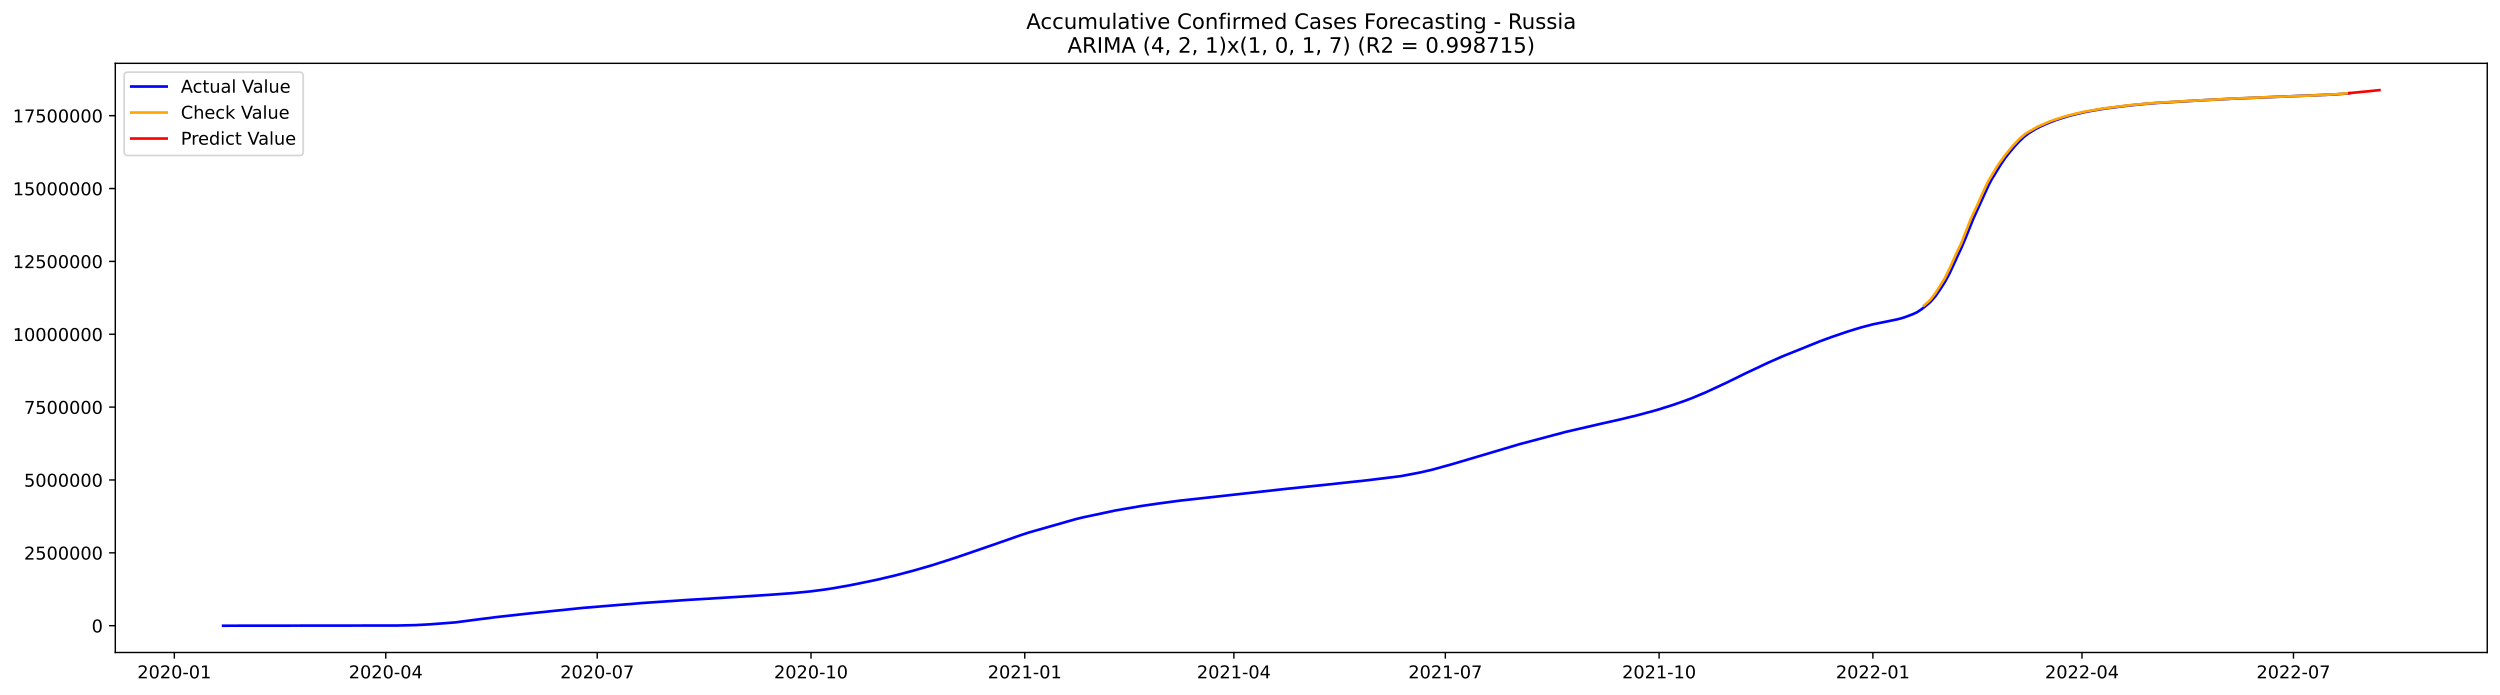
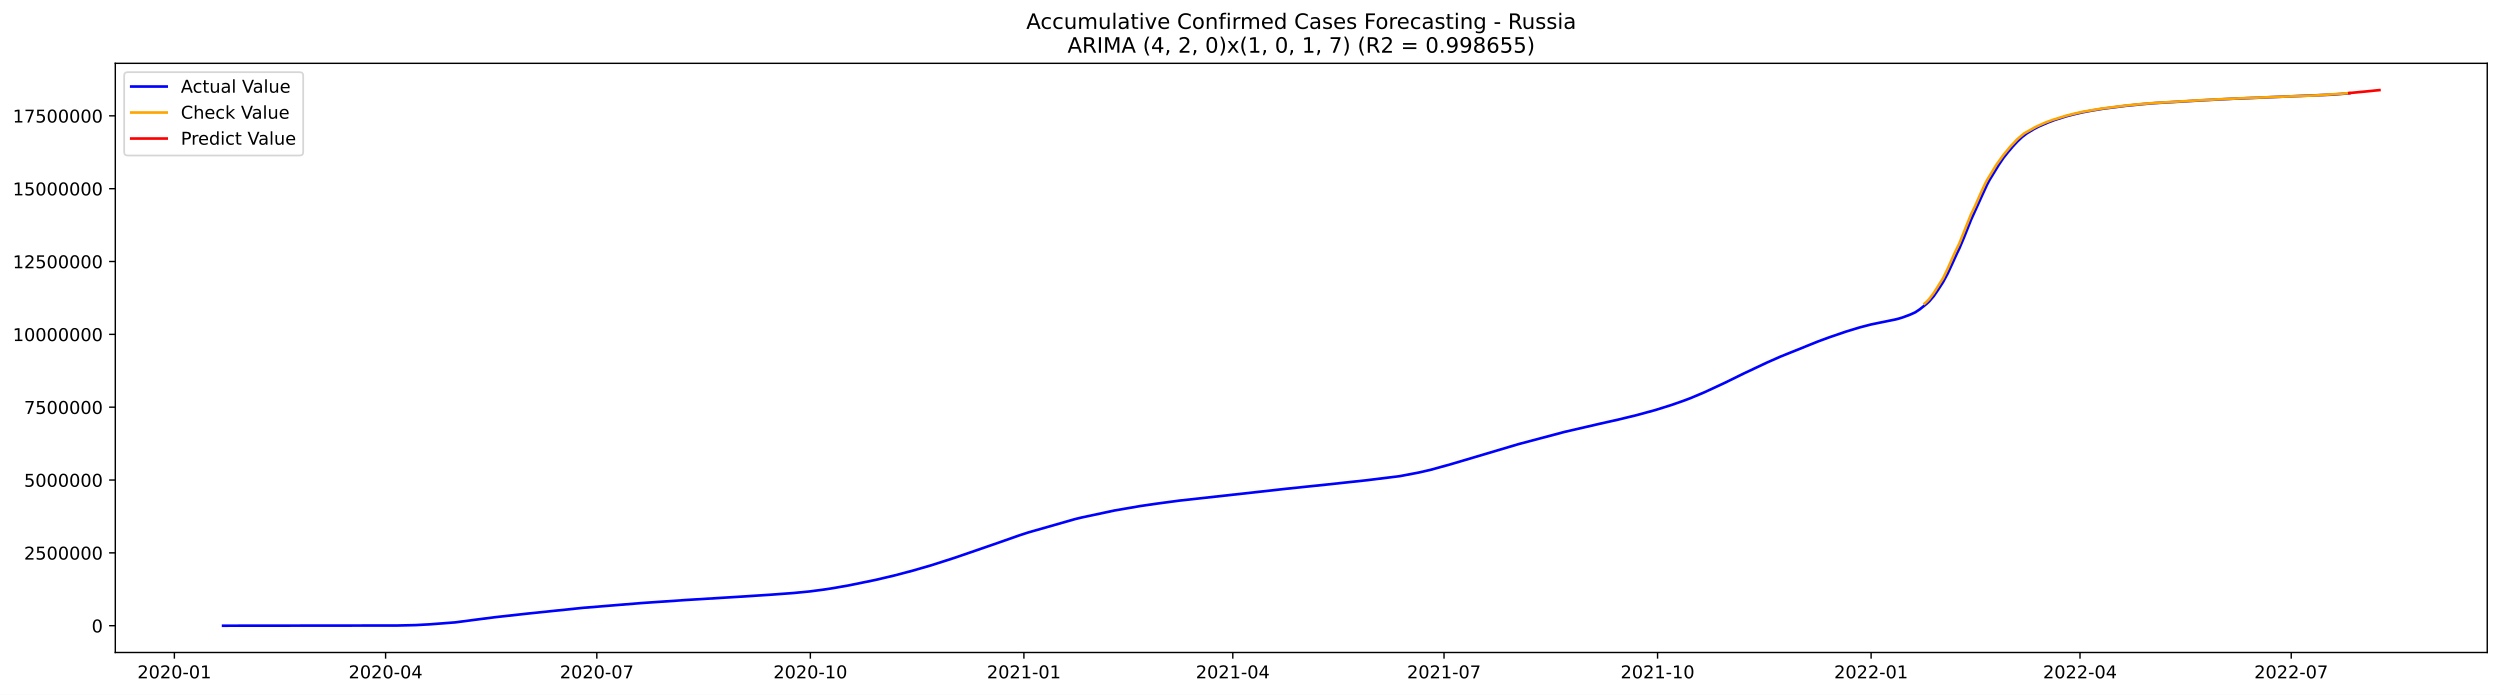
<svg xmlns="http://www.w3.org/2000/svg" xmlns:xlink="http://www.w3.org/1999/xlink" width="1411.5pt" height="392.274pt" viewBox="0 0 1411.5 392.274" version="1.1">
  <defs>
    <style type="text/css">*{stroke-linejoin: round; stroke-linecap: butt}</style>
  </defs>
  <g id="figure_1">
    <g id="patch_1">
      <path d="M 0 392.274  L 1411.5 392.274  L 1411.5 0  L 0 0  z " style="fill: #ffffff" />
    </g>
    <g id="axes_1">
      <g id="patch_2">
        <path d="M 65.1 368.396  L 1404.3 368.396  L 1404.3 35.755  L 65.1 35.755  z " style="fill: #ffffff" />
      </g>
      <g id="matplotlib.axis_1">
        <g id="xtick_1">
          <g id="line2d_1">
            <defs>
-               <path id="m44f4ed081d" d="M 0 0  L 0 3.5  " style="stroke: #000000; stroke-width: 0.8" />
+               <path id="meac385e7b5" d="M 0 0  L 0 3.5  " style="stroke: #000000; stroke-width: 0.8" />
            </defs>
            <g>
-               <use xlink:href="#m44f4ed081d" x="98.423" y="368.396" style="stroke: #000000; stroke-width: 0.8" />
+               <use xlink:href="#meac385e7b5" x="98.452" y="368.396" style="stroke: #000000; stroke-width: 0.8" />
            </g>
          </g>
          <g id="text_1">
-             <g transform="translate(77.53116 382.9939)scale(0.1 -0.1)">
+             <g transform="translate(77.56082 382.9939)scale(0.1 -0.1)">
              <defs>
                <path id="DejaVuSans-32" d="M 1228 531  L 3431 531  L 3431 0  L 469 0  L 469 531  Q 828 903 1448 1529  Q 2069 2156 2228 2338  Q 2531 2678 2651 2914  Q 2772 3150 2772 3378  Q 2772 3750 2511 3984  Q 2250 4219 1831 4219  Q 1534 4219 1204 4116  Q 875 4013 500 3803  L 500 4441  Q 881 4594 1212 4672  Q 1544 4750 1819 4750  Q 2544 4750 2975 4387  Q 3406 4025 3406 3419  Q 3406 3131 3298 2873  Q 3191 2616 2906 2266  Q 2828 2175 2409 1742  Q 1991 1309 1228 531  z " transform="scale(0.015625)" />
                <path id="DejaVuSans-30" d="M 2034 4250  Q 1547 4250 1301 3770  Q 1056 3291 1056 2328  Q 1056 1369 1301 889  Q 1547 409 2034 409  Q 2525 409 2770 889  Q 3016 1369 3016 2328  Q 3016 3291 2770 3770  Q 2525 4250 2034 4250  z M 2034 4750  Q 2819 4750 3233 4129  Q 3647 3509 3647 2328  Q 3647 1150 3233 529  Q 2819 -91 2034 -91  Q 1250 -91 836 529  Q 422 1150 422 2328  Q 422 3509 836 4129  Q 1250 4750 2034 4750  z " transform="scale(0.015625)" />
                <path id="DejaVuSans-2d" d="M 313 2009  L 1997 2009  L 1997 1497  L 313 1497  L 313 2009  z " transform="scale(0.015625)" />
                <path id="DejaVuSans-31" d="M 794 531  L 1825 531  L 1825 4091  L 703 3866  L 703 4441  L 1819 4666  L 2450 4666  L 2450 531  L 3481 531  L 3481 0  L 794 0  L 794 531  z " transform="scale(0.015625)" />
              </defs>
              <use xlink:href="#DejaVuSans-32" />
              <use xlink:href="#DejaVuSans-30" x="63.623" />
              <use xlink:href="#DejaVuSans-32" x="127.246" />
              <use xlink:href="#DejaVuSans-30" x="190.869" />
              <use xlink:href="#DejaVuSans-2d" x="254.492" />
              <use xlink:href="#DejaVuSans-30" x="290.576" />
              <use xlink:href="#DejaVuSans-31" x="354.199" />
            </g>
          </g>
        </g>
        <g id="xtick_2">
          <g id="line2d_2">
            <g>
-               <use xlink:href="#m44f4ed081d" x="217.807" y="368.396" style="stroke: #000000; stroke-width: 0.8" />
+               <use xlink:href="#meac385e7b5" x="217.708" y="368.396" style="stroke: #000000; stroke-width: 0.8" />
            </g>
          </g>
          <g id="text_2">
-             <g transform="translate(196.9152 382.9939)scale(0.1 -0.1)">
+             <g transform="translate(196.8163 382.9939)scale(0.1 -0.1)">
              <defs>
                <path id="DejaVuSans-34" d="M 2419 4116  L 825 1625  L 2419 1625  L 2419 4116  z M 2253 4666  L 3047 4666  L 3047 1625  L 3713 1625  L 3713 1100  L 3047 1100  L 3047 0  L 2419 0  L 2419 1100  L 313 1100  L 313 1709  L 2253 4666  z " transform="scale(0.015625)" />
              </defs>
              <use xlink:href="#DejaVuSans-32" />
              <use xlink:href="#DejaVuSans-30" x="63.623" />
              <use xlink:href="#DejaVuSans-32" x="127.246" />
              <use xlink:href="#DejaVuSans-30" x="190.869" />
              <use xlink:href="#DejaVuSans-2d" x="254.492" />
              <use xlink:href="#DejaVuSans-30" x="290.576" />
              <use xlink:href="#DejaVuSans-34" x="354.199" />
            </g>
          </g>
        </g>
        <g id="xtick_3">
          <g id="line2d_3">
            <g>
-               <use xlink:href="#m44f4ed081d" x="337.191" y="368.396" style="stroke: #000000; stroke-width: 0.8" />
+               <use xlink:href="#meac385e7b5" x="336.963" y="368.396" style="stroke: #000000; stroke-width: 0.8" />
            </g>
          </g>
          <g id="text_3">
-             <g transform="translate(316.2992 382.9939)scale(0.1 -0.1)">
+             <g transform="translate(316.0718 382.9939)scale(0.1 -0.1)">
              <defs>
                <path id="DejaVuSans-37" d="M 525 4666  L 3525 4666  L 3525 4397  L 1831 0  L 1172 0  L 2766 4134  L 525 4134  L 525 4666  z " transform="scale(0.015625)" />
              </defs>
              <use xlink:href="#DejaVuSans-32" />
              <use xlink:href="#DejaVuSans-30" x="63.623" />
              <use xlink:href="#DejaVuSans-32" x="127.246" />
              <use xlink:href="#DejaVuSans-30" x="190.869" />
              <use xlink:href="#DejaVuSans-2d" x="254.492" />
              <use xlink:href="#DejaVuSans-30" x="290.576" />
              <use xlink:href="#DejaVuSans-37" x="354.199" />
            </g>
          </g>
        </g>
        <g id="xtick_4">
          <g id="line2d_4">
            <g>
-               <use xlink:href="#m44f4ed081d" x="457.887" y="368.396" style="stroke: #000000; stroke-width: 0.8" />
+               <use xlink:href="#meac385e7b5" x="457.529" y="368.396" style="stroke: #000000; stroke-width: 0.8" />
            </g>
          </g>
          <g id="text_4">
-             <g transform="translate(436.9951 382.9939)scale(0.1 -0.1)">
+             <g transform="translate(436.6378 382.9939)scale(0.1 -0.1)">
              <use xlink:href="#DejaVuSans-32" />
              <use xlink:href="#DejaVuSans-30" x="63.623" />
              <use xlink:href="#DejaVuSans-32" x="127.246" />
              <use xlink:href="#DejaVuSans-30" x="190.869" />
              <use xlink:href="#DejaVuSans-2d" x="254.492" />
              <use xlink:href="#DejaVuSans-31" x="290.576" />
              <use xlink:href="#DejaVuSans-30" x="354.199" />
            </g>
          </g>
        </g>
        <g id="xtick_5">
          <g id="line2d_5">
            <g>
-               <use xlink:href="#m44f4ed081d" x="578.582" y="368.396" style="stroke: #000000; stroke-width: 0.8" />
+               <use xlink:href="#meac385e7b5" x="578.095" y="368.396" style="stroke: #000000; stroke-width: 0.8" />
            </g>
          </g>
          <g id="text_5">
-             <g transform="translate(557.691 382.9939)scale(0.1 -0.1)">
+             <g transform="translate(557.2038 382.9939)scale(0.1 -0.1)">
              <use xlink:href="#DejaVuSans-32" />
              <use xlink:href="#DejaVuSans-30" x="63.623" />
              <use xlink:href="#DejaVuSans-32" x="127.246" />
              <use xlink:href="#DejaVuSans-31" x="190.869" />
              <use xlink:href="#DejaVuSans-2d" x="254.492" />
              <use xlink:href="#DejaVuSans-30" x="290.576" />
              <use xlink:href="#DejaVuSans-31" x="354.199" />
            </g>
          </g>
        </g>
        <g id="xtick_6">
          <g id="line2d_6">
            <g>
-               <use xlink:href="#m44f4ed081d" x="696.655" y="368.396" style="stroke: #000000; stroke-width: 0.8" />
+               <use xlink:href="#meac385e7b5" x="696.04" y="368.396" style="stroke: #000000; stroke-width: 0.8" />
            </g>
          </g>
          <g id="text_6">
-             <g transform="translate(675.7631 382.9939)scale(0.1 -0.1)">
+             <g transform="translate(675.1488 382.9939)scale(0.1 -0.1)">
              <use xlink:href="#DejaVuSans-32" />
              <use xlink:href="#DejaVuSans-30" x="63.623" />
              <use xlink:href="#DejaVuSans-32" x="127.246" />
              <use xlink:href="#DejaVuSans-31" x="190.869" />
              <use xlink:href="#DejaVuSans-2d" x="254.492" />
              <use xlink:href="#DejaVuSans-30" x="290.576" />
              <use xlink:href="#DejaVuSans-34" x="354.199" />
            </g>
          </g>
        </g>
        <g id="xtick_7">
          <g id="line2d_7">
            <g>
-               <use xlink:href="#m44f4ed081d" x="816.039" y="368.396" style="stroke: #000000; stroke-width: 0.8" />
+               <use xlink:href="#meac385e7b5" x="815.296" y="368.396" style="stroke: #000000; stroke-width: 0.8" />
            </g>
          </g>
          <g id="text_7">
-             <g transform="translate(795.1472 382.9939)scale(0.1 -0.1)">
+             <g transform="translate(794.4043 382.9939)scale(0.1 -0.1)">
              <use xlink:href="#DejaVuSans-32" />
              <use xlink:href="#DejaVuSans-30" x="63.623" />
              <use xlink:href="#DejaVuSans-32" x="127.246" />
              <use xlink:href="#DejaVuSans-31" x="190.869" />
              <use xlink:href="#DejaVuSans-2d" x="254.492" />
              <use xlink:href="#DejaVuSans-30" x="290.576" />
              <use xlink:href="#DejaVuSans-37" x="354.199" />
            </g>
          </g>
        </g>
        <g id="xtick_8">
          <g id="line2d_8">
            <g>
-               <use xlink:href="#m44f4ed081d" x="936.734" y="368.396" style="stroke: #000000; stroke-width: 0.8" />
+               <use xlink:href="#meac385e7b5" x="935.862" y="368.396" style="stroke: #000000; stroke-width: 0.8" />
            </g>
          </g>
          <g id="text_8">
-             <g transform="translate(915.8431 382.9939)scale(0.1 -0.1)">
+             <g transform="translate(914.9704 382.9939)scale(0.1 -0.1)">
              <use xlink:href="#DejaVuSans-32" />
              <use xlink:href="#DejaVuSans-30" x="63.623" />
              <use xlink:href="#DejaVuSans-32" x="127.246" />
              <use xlink:href="#DejaVuSans-31" x="190.869" />
              <use xlink:href="#DejaVuSans-2d" x="254.492" />
              <use xlink:href="#DejaVuSans-31" x="290.576" />
              <use xlink:href="#DejaVuSans-30" x="354.199" />
            </g>
          </g>
        </g>
        <g id="xtick_9">
          <g id="line2d_9">
            <g>
-               <use xlink:href="#m44f4ed081d" x="1057.43" y="368.396" style="stroke: #000000; stroke-width: 0.8" />
+               <use xlink:href="#meac385e7b5" x="1056.428" y="368.396" style="stroke: #000000; stroke-width: 0.8" />
            </g>
          </g>
          <g id="text_9">
-             <g transform="translate(1036.539 382.9939)scale(0.1 -0.1)">
+             <g transform="translate(1035.536 382.9939)scale(0.1 -0.1)">
              <use xlink:href="#DejaVuSans-32" />
              <use xlink:href="#DejaVuSans-30" x="63.623" />
              <use xlink:href="#DejaVuSans-32" x="127.246" />
              <use xlink:href="#DejaVuSans-32" x="190.869" />
              <use xlink:href="#DejaVuSans-2d" x="254.492" />
              <use xlink:href="#DejaVuSans-30" x="290.576" />
              <use xlink:href="#DejaVuSans-31" x="354.199" />
            </g>
          </g>
        </g>
        <g id="xtick_10">
          <g id="line2d_10">
            <g>
-               <use xlink:href="#m44f4ed081d" x="1175.503" y="368.396" style="stroke: #000000; stroke-width: 0.8" />
+               <use xlink:href="#meac385e7b5" x="1174.373" y="368.396" style="stroke: #000000; stroke-width: 0.8" />
            </g>
          </g>
          <g id="text_10">
-             <g transform="translate(1154.611 382.9939)scale(0.1 -0.1)">
+             <g transform="translate(1153.481 382.9939)scale(0.1 -0.1)">
              <use xlink:href="#DejaVuSans-32" />
              <use xlink:href="#DejaVuSans-30" x="63.623" />
              <use xlink:href="#DejaVuSans-32" x="127.246" />
              <use xlink:href="#DejaVuSans-32" x="190.869" />
              <use xlink:href="#DejaVuSans-2d" x="254.492" />
              <use xlink:href="#DejaVuSans-30" x="290.576" />
              <use xlink:href="#DejaVuSans-34" x="354.199" />
            </g>
          </g>
        </g>
        <g id="xtick_11">
          <g id="line2d_11">
            <g>
-               <use xlink:href="#m44f4ed081d" x="1294.887" y="368.396" style="stroke: #000000; stroke-width: 0.8" />
+               <use xlink:href="#meac385e7b5" x="1293.628" y="368.396" style="stroke: #000000; stroke-width: 0.8" />
            </g>
          </g>
          <g id="text_11">
-             <g transform="translate(1273.995 382.9939)scale(0.1 -0.1)">
+             <g transform="translate(1272.737 382.9939)scale(0.1 -0.1)">
              <use xlink:href="#DejaVuSans-32" />
              <use xlink:href="#DejaVuSans-30" x="63.623" />
              <use xlink:href="#DejaVuSans-32" x="127.246" />
              <use xlink:href="#DejaVuSans-32" x="190.869" />
              <use xlink:href="#DejaVuSans-2d" x="254.492" />
              <use xlink:href="#DejaVuSans-30" x="290.576" />
              <use xlink:href="#DejaVuSans-37" x="354.199" />
            </g>
          </g>
        </g>
      </g>
      <g id="matplotlib.axis_2">
        <g id="ytick_1">
          <g id="line2d_12">
            <defs>
-               <path id="m52ba7c0e60" d="M 0 0  L -3.5 0  " style="stroke: #000000; stroke-width: 0.8" />
+               <path id="mb514c46604" d="M 0 0  L -3.5 0  " style="stroke: #000000; stroke-width: 0.8" />
            </defs>
            <g>
-               <use xlink:href="#m52ba7c0e60" x="65.1" y="353.276" style="stroke: #000000; stroke-width: 0.8" />
+               <use xlink:href="#mb514c46604" x="65.1" y="353.276" style="stroke: #000000; stroke-width: 0.8" />
            </g>
          </g>
          <g id="text_12">
            <g transform="translate(51.7375 357.0747)scale(0.1 -0.1)">
              <use xlink:href="#DejaVuSans-30" />
            </g>
          </g>
        </g>
        <g id="ytick_2">
          <g id="line2d_13">
            <g>
-               <use xlink:href="#m52ba7c0e60" x="65.1" y="312.137" style="stroke: #000000; stroke-width: 0.8" />
+               <use xlink:href="#mb514c46604" x="65.1" y="312.151" style="stroke: #000000; stroke-width: 0.8" />
            </g>
          </g>
          <g id="text_13">
-             <g transform="translate(13.5625 315.9367)scale(0.1 -0.1)">
+             <g transform="translate(13.5625 315.9498)scale(0.1 -0.1)">
              <defs>
                <path id="DejaVuSans-35" d="M 691 4666  L 3169 4666  L 3169 4134  L 1269 4134  L 1269 2991  Q 1406 3038 1543 3061  Q 1681 3084 1819 3084  Q 2600 3084 3056 2656  Q 3513 2228 3513 1497  Q 3513 744 3044 326  Q 2575 -91 1722 -91  Q 1428 -91 1123 -41  Q 819 9 494 109  L 494 744  Q 775 591 1075 516  Q 1375 441 1709 441  Q 2250 441 2565 725  Q 2881 1009 2881 1497  Q 2881 1984 2565 2268  Q 2250 2553 1709 2553  Q 1456 2553 1204 2497  Q 953 2441 691 2322  L 691 4666  z " transform="scale(0.015625)" />
              </defs>
              <use xlink:href="#DejaVuSans-32" />
              <use xlink:href="#DejaVuSans-35" x="63.623" />
              <use xlink:href="#DejaVuSans-30" x="127.246" />
              <use xlink:href="#DejaVuSans-30" x="190.869" />
              <use xlink:href="#DejaVuSans-30" x="254.492" />
              <use xlink:href="#DejaVuSans-30" x="318.115" />
              <use xlink:href="#DejaVuSans-30" x="381.738" />
            </g>
          </g>
        </g>
        <g id="ytick_3">
          <g id="line2d_14">
            <g>
-               <use xlink:href="#m52ba7c0e60" x="65.1" y="270.999" style="stroke: #000000; stroke-width: 0.8" />
+               <use xlink:href="#mb514c46604" x="65.1" y="271.026" style="stroke: #000000; stroke-width: 0.8" />
            </g>
          </g>
          <g id="text_14">
-             <g transform="translate(13.5625 274.7987)scale(0.1 -0.1)">
+             <g transform="translate(13.5625 274.8248)scale(0.1 -0.1)">
              <use xlink:href="#DejaVuSans-35" />
              <use xlink:href="#DejaVuSans-30" x="63.623" />
              <use xlink:href="#DejaVuSans-30" x="127.246" />
              <use xlink:href="#DejaVuSans-30" x="190.869" />
              <use xlink:href="#DejaVuSans-30" x="254.492" />
              <use xlink:href="#DejaVuSans-30" x="318.115" />
              <use xlink:href="#DejaVuSans-30" x="381.738" />
            </g>
          </g>
        </g>
        <g id="ytick_4">
          <g id="line2d_15">
            <g>
-               <use xlink:href="#m52ba7c0e60" x="65.1" y="229.861" style="stroke: #000000; stroke-width: 0.8" />
+               <use xlink:href="#mb514c46604" x="65.1" y="229.901" style="stroke: #000000; stroke-width: 0.8" />
            </g>
          </g>
          <g id="text_15">
-             <g transform="translate(13.5625 233.6607)scale(0.1 -0.1)">
+             <g transform="translate(13.5625 233.6999)scale(0.1 -0.1)">
              <use xlink:href="#DejaVuSans-37" />
              <use xlink:href="#DejaVuSans-35" x="63.623" />
              <use xlink:href="#DejaVuSans-30" x="127.246" />
              <use xlink:href="#DejaVuSans-30" x="190.869" />
              <use xlink:href="#DejaVuSans-30" x="254.492" />
              <use xlink:href="#DejaVuSans-30" x="318.115" />
              <use xlink:href="#DejaVuSans-30" x="381.738" />
            </g>
          </g>
        </g>
        <g id="ytick_5">
          <g id="line2d_16">
            <g>
-               <use xlink:href="#m52ba7c0e60" x="65.1" y="188.723" style="stroke: #000000; stroke-width: 0.8" />
+               <use xlink:href="#mb514c46604" x="65.1" y="188.776" style="stroke: #000000; stroke-width: 0.8" />
            </g>
          </g>
          <g id="text_16">
-             <g transform="translate(7.2 192.5227)scale(0.1 -0.1)">
+             <g transform="translate(7.2 192.575)scale(0.1 -0.1)">
              <use xlink:href="#DejaVuSans-31" />
              <use xlink:href="#DejaVuSans-30" x="63.623" />
              <use xlink:href="#DejaVuSans-30" x="127.246" />
              <use xlink:href="#DejaVuSans-30" x="190.869" />
              <use xlink:href="#DejaVuSans-30" x="254.492" />
              <use xlink:href="#DejaVuSans-30" x="318.115" />
              <use xlink:href="#DejaVuSans-30" x="381.738" />
              <use xlink:href="#DejaVuSans-30" x="445.361" />
            </g>
          </g>
        </g>
        <g id="ytick_6">
          <g id="line2d_17">
            <g>
-               <use xlink:href="#m52ba7c0e60" x="65.1" y="147.585" style="stroke: #000000; stroke-width: 0.8" />
+               <use xlink:href="#mb514c46604" x="65.1" y="147.651" style="stroke: #000000; stroke-width: 0.8" />
            </g>
          </g>
          <g id="text_17">
-             <g transform="translate(7.2 151.3847)scale(0.1 -0.1)">
+             <g transform="translate(7.2 151.45)scale(0.1 -0.1)">
              <use xlink:href="#DejaVuSans-31" />
              <use xlink:href="#DejaVuSans-32" x="63.623" />
              <use xlink:href="#DejaVuSans-35" x="127.246" />
              <use xlink:href="#DejaVuSans-30" x="190.869" />
              <use xlink:href="#DejaVuSans-30" x="254.492" />
              <use xlink:href="#DejaVuSans-30" x="318.115" />
              <use xlink:href="#DejaVuSans-30" x="381.738" />
              <use xlink:href="#DejaVuSans-30" x="445.361" />
            </g>
          </g>
        </g>
        <g id="ytick_7">
          <g id="line2d_18">
            <g>
-               <use xlink:href="#m52ba7c0e60" x="65.1" y="106.447" style="stroke: #000000; stroke-width: 0.8" />
+               <use xlink:href="#mb514c46604" x="65.1" y="106.526" style="stroke: #000000; stroke-width: 0.8" />
            </g>
          </g>
          <g id="text_18">
-             <g transform="translate(7.2 110.2467)scale(0.1 -0.1)">
+             <g transform="translate(7.2 110.3251)scale(0.1 -0.1)">
              <use xlink:href="#DejaVuSans-31" />
              <use xlink:href="#DejaVuSans-35" x="63.623" />
              <use xlink:href="#DejaVuSans-30" x="127.246" />
              <use xlink:href="#DejaVuSans-30" x="190.869" />
              <use xlink:href="#DejaVuSans-30" x="254.492" />
              <use xlink:href="#DejaVuSans-30" x="318.115" />
              <use xlink:href="#DejaVuSans-30" x="381.738" />
              <use xlink:href="#DejaVuSans-30" x="445.361" />
            </g>
          </g>
        </g>
        <g id="ytick_8">
          <g id="line2d_19">
            <g>
-               <use xlink:href="#m52ba7c0e60" x="65.1" y="65.309" style="stroke: #000000; stroke-width: 0.8" />
+               <use xlink:href="#mb514c46604" x="65.1" y="65.401" style="stroke: #000000; stroke-width: 0.8" />
            </g>
          </g>
          <g id="text_19">
-             <g transform="translate(7.2 69.10867)scale(0.1 -0.1)">
+             <g transform="translate(7.2 69.20017)scale(0.1 -0.1)">
              <use xlink:href="#DejaVuSans-31" />
              <use xlink:href="#DejaVuSans-37" x="63.623" />
              <use xlink:href="#DejaVuSans-35" x="127.246" />
              <use xlink:href="#DejaVuSans-30" x="190.869" />
              <use xlink:href="#DejaVuSans-30" x="254.492" />
              <use xlink:href="#DejaVuSans-30" x="318.115" />
              <use xlink:href="#DejaVuSans-30" x="381.738" />
              <use xlink:href="#DejaVuSans-30" x="445.361" />
            </g>
          </g>
        </g>
      </g>
      <g id="line2d_20">
-         <path d="M 125.973 353.276  L 224.366 353.171  L 234.861 352.928  L 242.733 352.5  L 257.164 351.393  L 266.347 350.184  L 279.466 348.492  L 299.145 346.312  L 329.319 343.186  L 362.117 340.503  L 387.043 338.786  L 417.217 336.945  L 435.584 335.76  L 448.703 334.78  L 457.887 333.864  L 464.446 333.015  L 471.006 332.021  L 480.189 330.389  L 494.62 327.433  L 505.115 324.972  L 515.611 322.211  L 526.106 319.183  L 539.225 314.983  L 556.28 309.128  L 561.528 307.322  L 575.959 302.264  L 581.206 300.557  L 607.445 293.075  L 611.38 292.124  L 629.747 288.212  L 644.178 285.72  L 653.361 284.375  L 666.481 282.621  L 726.829 275.936  L 750.443 273.483  L 772.745 271.072  L 791.112 268.796  L 801.608 266.8  L 808.167 265.306  L 819.974 262.044  L 858.02 250.752  L 884.258 243.791  L 903.937 239.243  L 914.432 236.891  L 924.927 234.345  L 935.423 231.489  L 944.606 228.614  L 951.166 226.324  L 955.101 224.847  L 962.973 221.545  L 974.78 216.071  L 985.275 210.912  L 998.394 204.732  L 1006.266 201.257  L 1027.256 192.799  L 1033.816 190.383  L 1042.999 187.243  L 1050.871 184.835  L 1057.43 183.129  L 1062.678 182.048  L 1070.55 180.445  L 1073.173 179.807  L 1075.797 178.975  L 1079.733 177.487  L 1082.357 176.301  L 1084.981 174.559  L 1088.916 171.359  L 1090.228 170.14  L 1092.852 167.09  L 1095.476 163.262  L 1098.1 159.185  L 1100.724 154.32  L 1103.347 148.677  L 1105.971 142.932  L 1107.283 140.232  L 1109.907 134.027  L 1113.843 124.154  L 1120.402 109.698  L 1123.026 104.016  L 1124.338 101.55  L 1129.586 92.961  L 1132.209 89.073  L 1134.833 85.752  L 1137.457 82.656  L 1140.081 79.798  L 1142.705 77.317  L 1145.329 75.287  L 1149.264 72.867  L 1151.888 71.484  L 1157.136 69.179  L 1161.071 67.678  L 1167.631 65.609  L 1171.567 64.579  L 1176.814 63.343  L 1182.062 62.359  L 1188.622 61.27  L 1201.741 59.602  L 1210.924 58.689  L 1217.484 58.141  L 1245.034 56.515  L 1262.089 55.646  L 1318.501 53.31  L 1326.372 52.662  L 1326.372 52.662  " clip-path="url(#pebd3568bb6)" style="fill: none; stroke: #0000ff; stroke-width: 1.5; stroke-linecap: square" />
+         <path d="M 125.973 353.276  L 224.26 353.171  L 234.744 352.928  L 242.607 352.5  L 257.023 351.393  L 266.196 350.185  L 279.301 348.494  L 298.959 346.314  L 329.1 343.189  L 361.863 340.507  L 386.762 338.79  L 416.904 336.951  L 435.251 335.766  L 448.356 334.786  L 457.529 333.871  L 464.082 333.021  L 470.634 332.027  L 479.808 330.396  L 494.223 327.442  L 504.707 324.981  L 515.191 322.221  L 525.675 319.193  L 538.78 314.995  L 555.817 309.142  L 561.059 307.337  L 575.474 302.28  L 580.716 300.574  L 606.926 293.094  L 610.858 292.144  L 629.205 288.233  L 643.62 285.741  L 652.794 284.397  L 665.899 282.643  L 726.182 275.961  L 749.771 273.509  L 772.049 271.098  L 790.396 268.822  L 800.88 266.827  L 807.433 265.334  L 819.227 262.073  L 857.232 250.784  L 883.442 243.826  L 903.099 239.279  L 913.583 236.928  L 924.067 234.383  L 934.551 231.528  L 943.725 228.653  L 950.277 226.364  L 954.209 224.888  L 962.072 221.587  L 973.866 216.115  L 984.35 210.958  L 997.455 204.779  L 1005.318 201.305  L 1026.286 192.85  L 1032.839 190.435  L 1042.012 187.296  L 1049.875 184.889  L 1056.428 183.183  L 1061.67 182.102  L 1069.533 180.5  L 1072.154 179.862  L 1074.775 179.03  L 1078.706 177.543  L 1081.327 176.358  L 1083.948 174.616  L 1087.88 171.417  L 1089.19 170.199  L 1091.811 167.149  L 1094.432 163.322  L 1097.053 159.247  L 1099.674 154.384  L 1102.295 148.742  L 1104.916 142.999  L 1106.227 140.3  L 1108.848 134.097  L 1112.779 124.227  L 1119.332 109.776  L 1121.953 104.095  L 1123.263 101.63  L 1128.505 93.044  L 1131.126 89.157  L 1133.747 85.837  L 1136.368 82.742  L 1138.989 79.885  L 1141.61 77.405  L 1144.231 75.376  L 1148.163 72.956  L 1150.784 71.573  L 1156.026 69.27  L 1159.957 67.769  L 1166.51 65.7  L 1170.441 64.67  L 1175.683 63.435  L 1180.925 62.451  L 1187.478 61.363  L 1200.583 59.696  L 1209.756 58.783  L 1216.309 58.235  L 1243.829 56.61  L 1260.866 55.74  L 1317.217 53.405  L 1326.391 52.658  L 1326.391 52.658  " clip-path="url(#pf46969db8d)" style="fill: none; stroke: #0000ff; stroke-width: 1.5; stroke-linecap: square" />
      </g>
      <g id="line2d_21">
-         <path d="M 1086.292 172.434  L 1088.916 170.205  L 1090.228 168.817  L 1092.852 165.342  L 1098.1 157.003  L 1100.724 151.618  L 1104.659 142.801  L 1107.283 137.411  L 1112.531 124.06  L 1113.843 121.092  L 1116.466 115.633  L 1119.09 109.679  L 1121.714 103.987  L 1123.026 101.515  L 1126.962 94.952  L 1128.274 92.88  L 1132.209 87.432  L 1136.145 82.652  L 1140.081 78.47  L 1142.705 76.234  L 1144.017 75.184  L 1149.264 72.207  L 1150.576 71.478  L 1157.136 68.633  L 1159.76 67.686  L 1166.319 65.604  L 1171.567 64.26  L 1176.814 63.063  L 1187.31 61.268  L 1200.429 59.604  L 1208.3 58.817  L 1216.172 58.137  L 1227.979 57.423  L 1262.089 55.596  L 1277.832 54.946  L 1304.07 53.963  L 1317.189 53.304  L 1321.125 53.003  L 1326.372 52.562  L 1326.372 52.562  " clip-path="url(#pebd3568bb6)" style="fill: none; stroke: #ffa500; stroke-width: 1.5; stroke-linecap: square" />
+         <path d="M 1086.569 171.426  L 1087.88 170.255  L 1089.19 168.887  L 1091.811 165.411  L 1097.053 157.094  L 1099.674 151.688  L 1103.606 142.843  L 1106.227 137.464  L 1112.779 121.163  L 1115.4 115.725  L 1118.021 109.749  L 1120.642 104.064  L 1121.953 101.568  L 1127.195 92.956  L 1131.126 87.51  L 1135.058 82.726  L 1138.989 78.562  L 1141.61 76.333  L 1142.921 75.256  L 1149.473 71.582  L 1154.715 69.233  L 1158.647 67.77  L 1166.51 65.336  L 1170.441 64.35  L 1175.683 63.154  L 1186.167 61.359  L 1200.583 59.551  L 1209.756 58.656  L 1216.309 58.141  L 1228.103 57.444  L 1241.208 56.669  L 1254.313 55.989  L 1268.729 55.345  L 1308.044 53.85  L 1322.459 52.872  L 1326.391 52.541  L 1326.391 52.541  " clip-path="url(#pf46969db8d)" style="fill: none; stroke: #ffa500; stroke-width: 1.5; stroke-linecap: square" />
      </g>
      <g id="line2d_22">
-         <path d="M 1326.372 52.562  L 1327.684 52.444  L 1328.996 52.318  L 1330.308 52.192  L 1331.62 52.061  L 1332.932 51.925  L 1334.244 51.801  L 1335.556 51.684  L 1336.868 51.554  L 1338.18 51.419  L 1339.492 51.285  L 1340.803 51.148  L 1342.115 51.007  L 1343.427 50.876  " clip-path="url(#pebd3568bb6)" style="fill: none; stroke: #ff0000; stroke-width: 1.5; stroke-linecap: square" />
+         <path d="M 1326.391 52.541  L 1327.701 52.417  L 1329.012 52.292  L 1330.322 52.164  L 1331.633 52.03  L 1332.943 51.909  L 1334.254 51.793  L 1335.564 51.665  L 1336.875 51.534  L 1338.185 51.402  L 1339.496 51.268  L 1340.806 51.13  L 1342.117 51.001  L 1343.427 50.876  " clip-path="url(#pf46969db8d)" style="fill: none; stroke: #ff0000; stroke-width: 1.5; stroke-linecap: square" />
      </g>
      <g id="patch_3">
        <path d="M 65.1 368.396  L 65.1 35.755  " style="fill: none; stroke: #000000; stroke-width: 0.8; stroke-linejoin: miter; stroke-linecap: square" />
      </g>
      <g id="patch_4">
        <path d="M 1404.3 368.396  L 1404.3 35.755  " style="fill: none; stroke: #000000; stroke-width: 0.8; stroke-linejoin: miter; stroke-linecap: square" />
      </g>
      <g id="patch_5">
        <path d="M 65.1 368.396  L 1404.3 368.396  " style="fill: none; stroke: #000000; stroke-width: 0.8; stroke-linejoin: miter; stroke-linecap: square" />
      </g>
      <g id="patch_6">
        <path d="M 65.1 35.755  L 1404.3 35.755  " style="fill: none; stroke: #000000; stroke-width: 0.8; stroke-linejoin: miter; stroke-linecap: square" />
      </g>
      <g id="text_20">
        <g transform="translate(579.4322 16.31812)scale(0.12 -0.12)">
          <defs>
            <path id="DejaVuSans-41" d="M 2188 4044  L 1331 1722  L 3047 1722  L 2188 4044  z M 1831 4666  L 2547 4666  L 4325 0  L 3669 0  L 3244 1197  L 1141 1197  L 716 0  L 50 0  L 1831 4666  z " transform="scale(0.015625)" />
            <path id="DejaVuSans-63" d="M 3122 3366  L 3122 2828  Q 2878 2963 2633 3030  Q 2388 3097 2138 3097  Q 1578 3097 1268 2742  Q 959 2388 959 1747  Q 959 1106 1268 751  Q 1578 397 2138 397  Q 2388 397 2633 464  Q 2878 531 3122 666  L 3122 134  Q 2881 22 2623 -34  Q 2366 -91 2075 -91  Q 1284 -91 818 406  Q 353 903 353 1747  Q 353 2603 823 3093  Q 1294 3584 2113 3584  Q 2378 3584 2631 3529  Q 2884 3475 3122 3366  z " transform="scale(0.015625)" />
            <path id="DejaVuSans-75" d="M 544 1381  L 544 3500  L 1119 3500  L 1119 1403  Q 1119 906 1312 657  Q 1506 409 1894 409  Q 2359 409 2629 706  Q 2900 1003 2900 1516  L 2900 3500  L 3475 3500  L 3475 0  L 2900 0  L 2900 538  Q 2691 219 2414 64  Q 2138 -91 1772 -91  Q 1169 -91 856 284  Q 544 659 544 1381  z M 1991 3584  L 1991 3584  z " transform="scale(0.015625)" />
            <path id="DejaVuSans-6d" d="M 3328 2828  Q 3544 3216 3844 3400  Q 4144 3584 4550 3584  Q 5097 3584 5394 3201  Q 5691 2819 5691 2113  L 5691 0  L 5113 0  L 5113 2094  Q 5113 2597 4934 2840  Q 4756 3084 4391 3084  Q 3944 3084 3684 2787  Q 3425 2491 3425 1978  L 3425 0  L 2847 0  L 2847 2094  Q 2847 2600 2669 2842  Q 2491 3084 2119 3084  Q 1678 3084 1418 2786  Q 1159 2488 1159 1978  L 1159 0  L 581 0  L 581 3500  L 1159 3500  L 1159 2956  Q 1356 3278 1631 3431  Q 1906 3584 2284 3584  Q 2666 3584 2933 3390  Q 3200 3197 3328 2828  z " transform="scale(0.015625)" />
            <path id="DejaVuSans-6c" d="M 603 4863  L 1178 4863  L 1178 0  L 603 0  L 603 4863  z " transform="scale(0.015625)" />
            <path id="DejaVuSans-61" d="M 2194 1759  Q 1497 1759 1228 1600  Q 959 1441 959 1056  Q 959 750 1161 570  Q 1363 391 1709 391  Q 2188 391 2477 730  Q 2766 1069 2766 1631  L 2766 1759  L 2194 1759  z M 3341 1997  L 3341 0  L 2766 0  L 2766 531  Q 2569 213 2275 61  Q 1981 -91 1556 -91  Q 1019 -91 701 211  Q 384 513 384 1019  Q 384 1609 779 1909  Q 1175 2209 1959 2209  L 2766 2209  L 2766 2266  Q 2766 2663 2505 2880  Q 2244 3097 1772 3097  Q 1472 3097 1187 3025  Q 903 2953 641 2809  L 641 3341  Q 956 3463 1253 3523  Q 1550 3584 1831 3584  Q 2591 3584 2966 3190  Q 3341 2797 3341 1997  z " transform="scale(0.015625)" />
            <path id="DejaVuSans-74" d="M 1172 4494  L 1172 3500  L 2356 3500  L 2356 3053  L 1172 3053  L 1172 1153  Q 1172 725 1289 603  Q 1406 481 1766 481  L 2356 481  L 2356 0  L 1766 0  Q 1100 0 847 248  Q 594 497 594 1153  L 594 3053  L 172 3053  L 172 3500  L 594 3500  L 594 4494  L 1172 4494  z " transform="scale(0.015625)" />
            <path id="DejaVuSans-69" d="M 603 3500  L 1178 3500  L 1178 0  L 603 0  L 603 3500  z M 603 4863  L 1178 4863  L 1178 4134  L 603 4134  L 603 4863  z " transform="scale(0.015625)" />
            <path id="DejaVuSans-76" d="M 191 3500  L 800 3500  L 1894 563  L 2988 3500  L 3597 3500  L 2284 0  L 1503 0  L 191 3500  z " transform="scale(0.015625)" />
            <path id="DejaVuSans-65" d="M 3597 1894  L 3597 1613  L 953 1613  Q 991 1019 1311 708  Q 1631 397 2203 397  Q 2534 397 2845 478  Q 3156 559 3463 722  L 3463 178  Q 3153 47 2828 -22  Q 2503 -91 2169 -91  Q 1331 -91 842 396  Q 353 884 353 1716  Q 353 2575 817 3079  Q 1281 3584 2069 3584  Q 2775 3584 3186 3129  Q 3597 2675 3597 1894  z M 3022 2063  Q 3016 2534 2758 2815  Q 2500 3097 2075 3097  Q 1594 3097 1305 2825  Q 1016 2553 972 2059  L 3022 2063  z " transform="scale(0.015625)" />
            <path id="DejaVuSans-20" transform="scale(0.015625)" />
            <path id="DejaVuSans-43" d="M 4122 4306  L 4122 3641  Q 3803 3938 3442 4084  Q 3081 4231 2675 4231  Q 1875 4231 1450 3742  Q 1025 3253 1025 2328  Q 1025 1406 1450 917  Q 1875 428 2675 428  Q 3081 428 3442 575  Q 3803 722 4122 1019  L 4122 359  Q 3791 134 3420 21  Q 3050 -91 2638 -91  Q 1578 -91 968 557  Q 359 1206 359 2328  Q 359 3453 968 4101  Q 1578 4750 2638 4750  Q 3056 4750 3426 4639  Q 3797 4528 4122 4306  z " transform="scale(0.015625)" />
            <path id="DejaVuSans-6f" d="M 1959 3097  Q 1497 3097 1228 2736  Q 959 2375 959 1747  Q 959 1119 1226 758  Q 1494 397 1959 397  Q 2419 397 2687 759  Q 2956 1122 2956 1747  Q 2956 2369 2687 2733  Q 2419 3097 1959 3097  z M 1959 3584  Q 2709 3584 3137 3096  Q 3566 2609 3566 1747  Q 3566 888 3137 398  Q 2709 -91 1959 -91  Q 1206 -91 779 398  Q 353 888 353 1747  Q 353 2609 779 3096  Q 1206 3584 1959 3584  z " transform="scale(0.015625)" />
            <path id="DejaVuSans-6e" d="M 3513 2113  L 3513 0  L 2938 0  L 2938 2094  Q 2938 2591 2744 2837  Q 2550 3084 2163 3084  Q 1697 3084 1428 2787  Q 1159 2491 1159 1978  L 1159 0  L 581 0  L 581 3500  L 1159 3500  L 1159 2956  Q 1366 3272 1645 3428  Q 1925 3584 2291 3584  Q 2894 3584 3203 3211  Q 3513 2838 3513 2113  z " transform="scale(0.015625)" />
            <path id="DejaVuSans-66" d="M 2375 4863  L 2375 4384  L 1825 4384  Q 1516 4384 1395 4259  Q 1275 4134 1275 3809  L 1275 3500  L 2222 3500  L 2222 3053  L 1275 3053  L 1275 0  L 697 0  L 697 3053  L 147 3053  L 147 3500  L 697 3500  L 697 3744  Q 697 4328 969 4595  Q 1241 4863 1831 4863  L 2375 4863  z " transform="scale(0.015625)" />
            <path id="DejaVuSans-72" d="M 2631 2963  Q 2534 3019 2420 3045  Q 2306 3072 2169 3072  Q 1681 3072 1420 2755  Q 1159 2438 1159 1844  L 1159 0  L 581 0  L 581 3500  L 1159 3500  L 1159 2956  Q 1341 3275 1631 3429  Q 1922 3584 2338 3584  Q 2397 3584 2469 3576  Q 2541 3569 2628 3553  L 2631 2963  z " transform="scale(0.015625)" />
            <path id="DejaVuSans-64" d="M 2906 2969  L 2906 4863  L 3481 4863  L 3481 0  L 2906 0  L 2906 525  Q 2725 213 2448 61  Q 2172 -91 1784 -91  Q 1150 -91 751 415  Q 353 922 353 1747  Q 353 2572 751 3078  Q 1150 3584 1784 3584  Q 2172 3584 2448 3432  Q 2725 3281 2906 2969  z M 947 1747  Q 947 1113 1208 752  Q 1469 391 1925 391  Q 2381 391 2643 752  Q 2906 1113 2906 1747  Q 2906 2381 2643 2742  Q 2381 3103 1925 3103  Q 1469 3103 1208 2742  Q 947 2381 947 1747  z " transform="scale(0.015625)" />
            <path id="DejaVuSans-73" d="M 2834 3397  L 2834 2853  Q 2591 2978 2328 3040  Q 2066 3103 1784 3103  Q 1356 3103 1142 2972  Q 928 2841 928 2578  Q 928 2378 1081 2264  Q 1234 2150 1697 2047  L 1894 2003  Q 2506 1872 2764 1633  Q 3022 1394 3022 966  Q 3022 478 2636 193  Q 2250 -91 1575 -91  Q 1294 -91 989 -36  Q 684 19 347 128  L 347 722  Q 666 556 975 473  Q 1284 391 1588 391  Q 1994 391 2212 530  Q 2431 669 2431 922  Q 2431 1156 2273 1281  Q 2116 1406 1581 1522  L 1381 1569  Q 847 1681 609 1914  Q 372 2147 372 2553  Q 372 3047 722 3315  Q 1072 3584 1716 3584  Q 2034 3584 2315 3537  Q 2597 3491 2834 3397  z " transform="scale(0.015625)" />
            <path id="DejaVuSans-46" d="M 628 4666  L 3309 4666  L 3309 4134  L 1259 4134  L 1259 2759  L 3109 2759  L 3109 2228  L 1259 2228  L 1259 0  L 628 0  L 628 4666  z " transform="scale(0.015625)" />
            <path id="DejaVuSans-67" d="M 2906 1791  Q 2906 2416 2648 2759  Q 2391 3103 1925 3103  Q 1463 3103 1205 2759  Q 947 2416 947 1791  Q 947 1169 1205 825  Q 1463 481 1925 481  Q 2391 481 2648 825  Q 2906 1169 2906 1791  z M 3481 434  Q 3481 -459 3084 -895  Q 2688 -1331 1869 -1331  Q 1566 -1331 1297 -1286  Q 1028 -1241 775 -1147  L 775 -588  Q 1028 -725 1275 -790  Q 1522 -856 1778 -856  Q 2344 -856 2625 -561  Q 2906 -266 2906 331  L 2906 616  Q 2728 306 2450 153  Q 2172 0 1784 0  Q 1141 0 747 490  Q 353 981 353 1791  Q 353 2603 747 3093  Q 1141 3584 1784 3584  Q 2172 3584 2450 3431  Q 2728 3278 2906 2969  L 2906 3500  L 3481 3500  L 3481 434  z " transform="scale(0.015625)" />
            <path id="DejaVuSans-52" d="M 2841 2188  Q 3044 2119 3236 1894  Q 3428 1669 3622 1275  L 4263 0  L 3584 0  L 2988 1197  Q 2756 1666 2539 1819  Q 2322 1972 1947 1972  L 1259 1972  L 1259 0  L 628 0  L 628 4666  L 2053 4666  Q 2853 4666 3247 4331  Q 3641 3997 3641 3322  Q 3641 2881 3436 2590  Q 3231 2300 2841 2188  z M 1259 4147  L 1259 2491  L 2053 2491  Q 2509 2491 2742 2702  Q 2975 2913 2975 3322  Q 2975 3731 2742 3939  Q 2509 4147 2053 4147  L 1259 4147  z " transform="scale(0.015625)" />
          </defs>
          <use xlink:href="#DejaVuSans-41" />
          <use xlink:href="#DejaVuSans-63" x="66.658" />
          <use xlink:href="#DejaVuSans-63" x="121.639" />
          <use xlink:href="#DejaVuSans-75" x="176.619" />
          <use xlink:href="#DejaVuSans-6d" x="239.998" />
          <use xlink:href="#DejaVuSans-75" x="337.41" />
          <use xlink:href="#DejaVuSans-6c" x="400.789" />
          <use xlink:href="#DejaVuSans-61" x="428.572" />
          <use xlink:href="#DejaVuSans-74" x="489.852" />
          <use xlink:href="#DejaVuSans-69" x="529.061" />
          <use xlink:href="#DejaVuSans-76" x="556.844" />
          <use xlink:href="#DejaVuSans-65" x="616.023" />
          <use xlink:href="#DejaVuSans-20" x="677.547" />
          <use xlink:href="#DejaVuSans-43" x="709.334" />
          <use xlink:href="#DejaVuSans-6f" x="779.158" />
          <use xlink:href="#DejaVuSans-6e" x="840.34" />
          <use xlink:href="#DejaVuSans-66" x="903.719" />
          <use xlink:href="#DejaVuSans-69" x="938.924" />
          <use xlink:href="#DejaVuSans-72" x="966.707" />
          <use xlink:href="#DejaVuSans-6d" x="1006.07" />
          <use xlink:href="#DejaVuSans-65" x="1103.482" />
          <use xlink:href="#DejaVuSans-64" x="1165.006" />
          <use xlink:href="#DejaVuSans-20" x="1228.482" />
          <use xlink:href="#DejaVuSans-43" x="1260.27" />
          <use xlink:href="#DejaVuSans-61" x="1330.094" />
          <use xlink:href="#DejaVuSans-73" x="1391.373" />
          <use xlink:href="#DejaVuSans-65" x="1443.473" />
          <use xlink:href="#DejaVuSans-73" x="1504.996" />
          <use xlink:href="#DejaVuSans-20" x="1557.096" />
          <use xlink:href="#DejaVuSans-46" x="1588.883" />
          <use xlink:href="#DejaVuSans-6f" x="1642.777" />
          <use xlink:href="#DejaVuSans-72" x="1703.959" />
          <use xlink:href="#DejaVuSans-65" x="1742.822" />
          <use xlink:href="#DejaVuSans-63" x="1804.346" />
          <use xlink:href="#DejaVuSans-61" x="1859.326" />
          <use xlink:href="#DejaVuSans-73" x="1920.605" />
          <use xlink:href="#DejaVuSans-74" x="1972.705" />
          <use xlink:href="#DejaVuSans-69" x="2011.914" />
          <use xlink:href="#DejaVuSans-6e" x="2039.697" />
          <use xlink:href="#DejaVuSans-67" x="2103.076" />
          <use xlink:href="#DejaVuSans-20" x="2166.553" />
          <use xlink:href="#DejaVuSans-2d" x="2198.34" />
          <use xlink:href="#DejaVuSans-20" x="2234.424" />
          <use xlink:href="#DejaVuSans-52" x="2266.211" />
          <use xlink:href="#DejaVuSans-75" x="2331.193" />
          <use xlink:href="#DejaVuSans-73" x="2394.572" />
          <use xlink:href="#DejaVuSans-73" x="2446.672" />
          <use xlink:href="#DejaVuSans-69" x="2498.771" />
          <use xlink:href="#DejaVuSans-61" x="2526.555" />
        </g>
        <g transform="translate(602.7159 29.7555)scale(0.12 -0.12)">
          <defs>
            <path id="DejaVuSans-49" d="M 628 4666  L 1259 4666  L 1259 0  L 628 0  L 628 4666  z " transform="scale(0.015625)" />
            <path id="DejaVuSans-4d" d="M 628 4666  L 1569 4666  L 2759 1491  L 3956 4666  L 4897 4666  L 4897 0  L 4281 0  L 4281 4097  L 3078 897  L 2444 897  L 1241 4097  L 1241 0  L 628 0  L 628 4666  z " transform="scale(0.015625)" />
            <path id="DejaVuSans-28" d="M 1984 4856  Q 1566 4138 1362 3434  Q 1159 2731 1159 2009  Q 1159 1288 1364 580  Q 1569 -128 1984 -844  L 1484 -844  Q 1016 -109 783 600  Q 550 1309 550 2009  Q 550 2706 781 3412  Q 1013 4119 1484 4856  L 1984 4856  z " transform="scale(0.015625)" />
            <path id="DejaVuSans-2c" d="M 750 794  L 1409 794  L 1409 256  L 897 -744  L 494 -744  L 750 256  L 750 794  z " transform="scale(0.015625)" />
            <path id="DejaVuSans-29" d="M 513 4856  L 1013 4856  Q 1481 4119 1714 3412  Q 1947 2706 1947 2009  Q 1947 1309 1714 600  Q 1481 -109 1013 -844  L 513 -844  Q 928 -128 1133 580  Q 1338 1288 1338 2009  Q 1338 2731 1133 3434  Q 928 4138 513 4856  z " transform="scale(0.015625)" />
            <path id="DejaVuSans-78" d="M 3513 3500  L 2247 1797  L 3578 0  L 2900 0  L 1881 1375  L 863 0  L 184 0  L 1544 1831  L 300 3500  L 978 3500  L 1906 2253  L 2834 3500  L 3513 3500  z " transform="scale(0.015625)" />
            <path id="DejaVuSans-3d" d="M 678 2906  L 4684 2906  L 4684 2381  L 678 2381  L 678 2906  z M 678 1631  L 4684 1631  L 4684 1100  L 678 1100  L 678 1631  z " transform="scale(0.015625)" />
            <path id="DejaVuSans-2e" d="M 684 794  L 1344 794  L 1344 0  L 684 0  L 684 794  z " transform="scale(0.015625)" />
            <path id="DejaVuSans-39" d="M 703 97  L 703 672  Q 941 559 1184 500  Q 1428 441 1663 441  Q 2288 441 2617 861  Q 2947 1281 2994 2138  Q 2813 1869 2534 1725  Q 2256 1581 1919 1581  Q 1219 1581 811 2004  Q 403 2428 403 3163  Q 403 3881 828 4315  Q 1253 4750 1959 4750  Q 2769 4750 3195 4129  Q 3622 3509 3622 2328  Q 3622 1225 3098 567  Q 2575 -91 1691 -91  Q 1453 -91 1209 -44  Q 966 3 703 97  z M 1959 2075  Q 2384 2075 2632 2365  Q 2881 2656 2881 3163  Q 2881 3666 2632 3958  Q 2384 4250 1959 4250  Q 1534 4250 1286 3958  Q 1038 3666 1038 3163  Q 1038 2656 1286 2365  Q 1534 2075 1959 2075  z " transform="scale(0.015625)" />
            <path id="DejaVuSans-38" d="M 2034 2216  Q 1584 2216 1326 1975  Q 1069 1734 1069 1313  Q 1069 891 1326 650  Q 1584 409 2034 409  Q 2484 409 2743 651  Q 3003 894 3003 1313  Q 3003 1734 2745 1975  Q 2488 2216 2034 2216  z M 1403 2484  Q 997 2584 770 2862  Q 544 3141 544 3541  Q 544 4100 942 4425  Q 1341 4750 2034 4750  Q 2731 4750 3128 4425  Q 3525 4100 3525 3541  Q 3525 3141 3298 2862  Q 3072 2584 2669 2484  Q 3125 2378 3379 2068  Q 3634 1759 3634 1313  Q 3634 634 3220 271  Q 2806 -91 2034 -91  Q 1263 -91 848 271  Q 434 634 434 1313  Q 434 1759 690 2068  Q 947 2378 1403 2484  z M 1172 3481  Q 1172 3119 1398 2916  Q 1625 2713 2034 2713  Q 2441 2713 2670 2916  Q 2900 3119 2900 3481  Q 2900 3844 2670 4047  Q 2441 4250 2034 4250  Q 1625 4250 1398 4047  Q 1172 3844 1172 3481  z " transform="scale(0.015625)" />
+             <path id="DejaVuSans-36" d="M 2113 2584  Q 1688 2584 1439 2293  Q 1191 2003 1191 1497  Q 1191 994 1439 701  Q 1688 409 2113 409  Q 2538 409 2786 701  Q 3034 994 3034 1497  Q 3034 2003 2786 2293  Q 2538 2584 2113 2584  z M 3366 4563  L 3366 3988  Q 3128 4100 2886 4159  Q 2644 4219 2406 4219  Q 1781 4219 1451 3797  Q 1122 3375 1075 2522  Q 1259 2794 1537 2939  Q 1816 3084 2150 3084  Q 2853 3084 3261 2657  Q 3669 2231 3669 1497  Q 3669 778 3244 343  Q 2819 -91 2113 -91  Q 1303 -91 875 529  Q 447 1150 447 2328  Q 447 3434 972 4092  Q 1497 4750 2381 4750  Q 2619 4750 2861 4703  Q 3103 4656 3366 4563  z " transform="scale(0.015625)" />
          </defs>
          <use xlink:href="#DejaVuSans-41" />
          <use xlink:href="#DejaVuSans-52" x="68.408" />
          <use xlink:href="#DejaVuSans-49" x="137.891" />
          <use xlink:href="#DejaVuSans-4d" x="167.383" />
          <use xlink:href="#DejaVuSans-41" x="253.662" />
          <use xlink:href="#DejaVuSans-20" x="322.07" />
          <use xlink:href="#DejaVuSans-28" x="353.857" />
          <use xlink:href="#DejaVuSans-34" x="392.871" />
          <use xlink:href="#DejaVuSans-2c" x="456.494" />
          <use xlink:href="#DejaVuSans-20" x="488.281" />
          <use xlink:href="#DejaVuSans-32" x="520.068" />
          <use xlink:href="#DejaVuSans-2c" x="583.691" />
          <use xlink:href="#DejaVuSans-20" x="615.479" />
-           <use xlink:href="#DejaVuSans-31" x="647.266" />
+           <use xlink:href="#DejaVuSans-30" x="647.266" />
          <use xlink:href="#DejaVuSans-29" x="710.889" />
          <use xlink:href="#DejaVuSans-78" x="749.902" />
          <use xlink:href="#DejaVuSans-28" x="809.082" />
          <use xlink:href="#DejaVuSans-31" x="848.096" />
          <use xlink:href="#DejaVuSans-2c" x="911.719" />
          <use xlink:href="#DejaVuSans-20" x="943.506" />
          <use xlink:href="#DejaVuSans-30" x="975.293" />
          <use xlink:href="#DejaVuSans-2c" x="1038.916" />
          <use xlink:href="#DejaVuSans-20" x="1070.703" />
          <use xlink:href="#DejaVuSans-31" x="1102.49" />
          <use xlink:href="#DejaVuSans-2c" x="1166.113" />
          <use xlink:href="#DejaVuSans-20" x="1197.9" />
          <use xlink:href="#DejaVuSans-37" x="1229.688" />
          <use xlink:href="#DejaVuSans-29" x="1293.311" />
          <use xlink:href="#DejaVuSans-20" x="1332.324" />
          <use xlink:href="#DejaVuSans-28" x="1364.111" />
          <use xlink:href="#DejaVuSans-52" x="1403.125" />
          <use xlink:href="#DejaVuSans-32" x="1472.607" />
          <use xlink:href="#DejaVuSans-20" x="1536.23" />
          <use xlink:href="#DejaVuSans-3d" x="1568.018" />
          <use xlink:href="#DejaVuSans-20" x="1651.807" />
          <use xlink:href="#DejaVuSans-30" x="1683.594" />
          <use xlink:href="#DejaVuSans-2e" x="1747.217" />
          <use xlink:href="#DejaVuSans-39" x="1779.004" />
          <use xlink:href="#DejaVuSans-39" x="1842.627" />
          <use xlink:href="#DejaVuSans-38" x="1906.25" />
-           <use xlink:href="#DejaVuSans-37" x="1969.873" />
-           <use xlink:href="#DejaVuSans-31" x="2033.496" />
+           <use xlink:href="#DejaVuSans-36" x="1969.873" />
+           <use xlink:href="#DejaVuSans-35" x="2033.496" />
          <use xlink:href="#DejaVuSans-35" x="2097.119" />
          <use xlink:href="#DejaVuSans-29" x="2160.742" />
        </g>
      </g>
      <g id="legend_1">
        <g id="patch_7">
          <path d="M 72.1 87.79  L 169.18 87.79  Q 171.18 87.79 171.18 85.79  L 171.18 42.755  Q 171.18 40.755 169.18 40.755  L 72.1 40.755  Q 70.1 40.755 70.1 42.755  L 70.1 85.79  Q 70.1 87.79 72.1 87.79  z " style="fill: #ffffff; opacity: 0.8; stroke: #cccccc; stroke-linejoin: miter" />
        </g>
        <g id="line2d_23">
          <path d="M 74.1 48.854  L 84.1 48.854  L 94.1 48.854  " style="fill: none; stroke: #0000ff; stroke-width: 1.5; stroke-linecap: square" />
        </g>
        <g id="text_21">
          <g transform="translate(102.1 52.35394)scale(0.1 -0.1)">
            <defs>
              <path id="DejaVuSans-56" d="M 1831 0  L 50 4666  L 709 4666  L 2188 738  L 3669 4666  L 4325 4666  L 2547 0  L 1831 0  z " transform="scale(0.015625)" />
            </defs>
            <use xlink:href="#DejaVuSans-41" />
            <use xlink:href="#DejaVuSans-63" x="66.658" />
            <use xlink:href="#DejaVuSans-74" x="121.639" />
            <use xlink:href="#DejaVuSans-75" x="160.848" />
            <use xlink:href="#DejaVuSans-61" x="224.227" />
            <use xlink:href="#DejaVuSans-6c" x="285.506" />
            <use xlink:href="#DejaVuSans-20" x="313.289" />
            <use xlink:href="#DejaVuSans-56" x="345.076" />
            <use xlink:href="#DejaVuSans-61" x="405.734" />
            <use xlink:href="#DejaVuSans-6c" x="467.014" />
            <use xlink:href="#DejaVuSans-75" x="494.797" />
            <use xlink:href="#DejaVuSans-65" x="558.176" />
          </g>
        </g>
        <g id="line2d_24">
          <path d="M 74.1 63.532  L 84.1 63.532  L 94.1 63.532  " style="fill: none; stroke: #ffa500; stroke-width: 1.5; stroke-linecap: square" />
        </g>
        <g id="text_22">
          <g transform="translate(102.1 67.03206)scale(0.1 -0.1)">
            <defs>
              <path id="DejaVuSans-68" d="M 3513 2113  L 3513 0  L 2938 0  L 2938 2094  Q 2938 2591 2744 2837  Q 2550 3084 2163 3084  Q 1697 3084 1428 2787  Q 1159 2491 1159 1978  L 1159 0  L 581 0  L 581 4863  L 1159 4863  L 1159 2956  Q 1366 3272 1645 3428  Q 1925 3584 2291 3584  Q 2894 3584 3203 3211  Q 3513 2838 3513 2113  z " transform="scale(0.015625)" />
              <path id="DejaVuSans-6b" d="M 581 4863  L 1159 4863  L 1159 1991  L 2875 3500  L 3609 3500  L 1753 1863  L 3688 0  L 2938 0  L 1159 1709  L 1159 0  L 581 0  L 581 4863  z " transform="scale(0.015625)" />
            </defs>
            <use xlink:href="#DejaVuSans-43" />
            <use xlink:href="#DejaVuSans-68" x="69.824" />
            <use xlink:href="#DejaVuSans-65" x="133.203" />
            <use xlink:href="#DejaVuSans-63" x="194.727" />
            <use xlink:href="#DejaVuSans-6b" x="249.707" />
            <use xlink:href="#DejaVuSans-20" x="307.617" />
            <use xlink:href="#DejaVuSans-56" x="339.404" />
            <use xlink:href="#DejaVuSans-61" x="400.062" />
            <use xlink:href="#DejaVuSans-6c" x="461.342" />
            <use xlink:href="#DejaVuSans-75" x="489.125" />
            <use xlink:href="#DejaVuSans-65" x="552.504" />
          </g>
        </g>
        <g id="line2d_25">
          <path d="M 74.1 78.21  L 84.1 78.21  L 94.1 78.21  " style="fill: none; stroke: #ff0000; stroke-width: 1.5; stroke-linecap: square" />
        </g>
        <g id="text_23">
          <g transform="translate(102.1 81.71019)scale(0.1 -0.1)">
            <defs>
              <path id="DejaVuSans-50" d="M 1259 4147  L 1259 2394  L 2053 2394  Q 2494 2394 2734 2622  Q 2975 2850 2975 3272  Q 2975 3691 2734 3919  Q 2494 4147 2053 4147  L 1259 4147  z M 628 4666  L 2053 4666  Q 2838 4666 3239 4311  Q 3641 3956 3641 3272  Q 3641 2581 3239 2228  Q 2838 1875 2053 1875  L 1259 1875  L 1259 0  L 628 0  L 628 4666  z " transform="scale(0.015625)" />
            </defs>
            <use xlink:href="#DejaVuSans-50" />
            <use xlink:href="#DejaVuSans-72" x="58.553" />
            <use xlink:href="#DejaVuSans-65" x="97.416" />
            <use xlink:href="#DejaVuSans-64" x="158.939" />
            <use xlink:href="#DejaVuSans-69" x="222.416" />
            <use xlink:href="#DejaVuSans-63" x="250.199" />
            <use xlink:href="#DejaVuSans-74" x="305.18" />
            <use xlink:href="#DejaVuSans-20" x="344.389" />
            <use xlink:href="#DejaVuSans-56" x="376.176" />
            <use xlink:href="#DejaVuSans-61" x="436.834" />
            <use xlink:href="#DejaVuSans-6c" x="498.113" />
            <use xlink:href="#DejaVuSans-75" x="525.896" />
            <use xlink:href="#DejaVuSans-65" x="589.275" />
          </g>
        </g>
      </g>
    </g>
  </g>
  <defs>
-     <clipPath id="pebd3568bb6">
+     <clipPath id="pf46969db8d">
      <rect x="65.1" y="35.755" width="1339.2" height="332.64" />
    </clipPath>
  </defs>
</svg>
